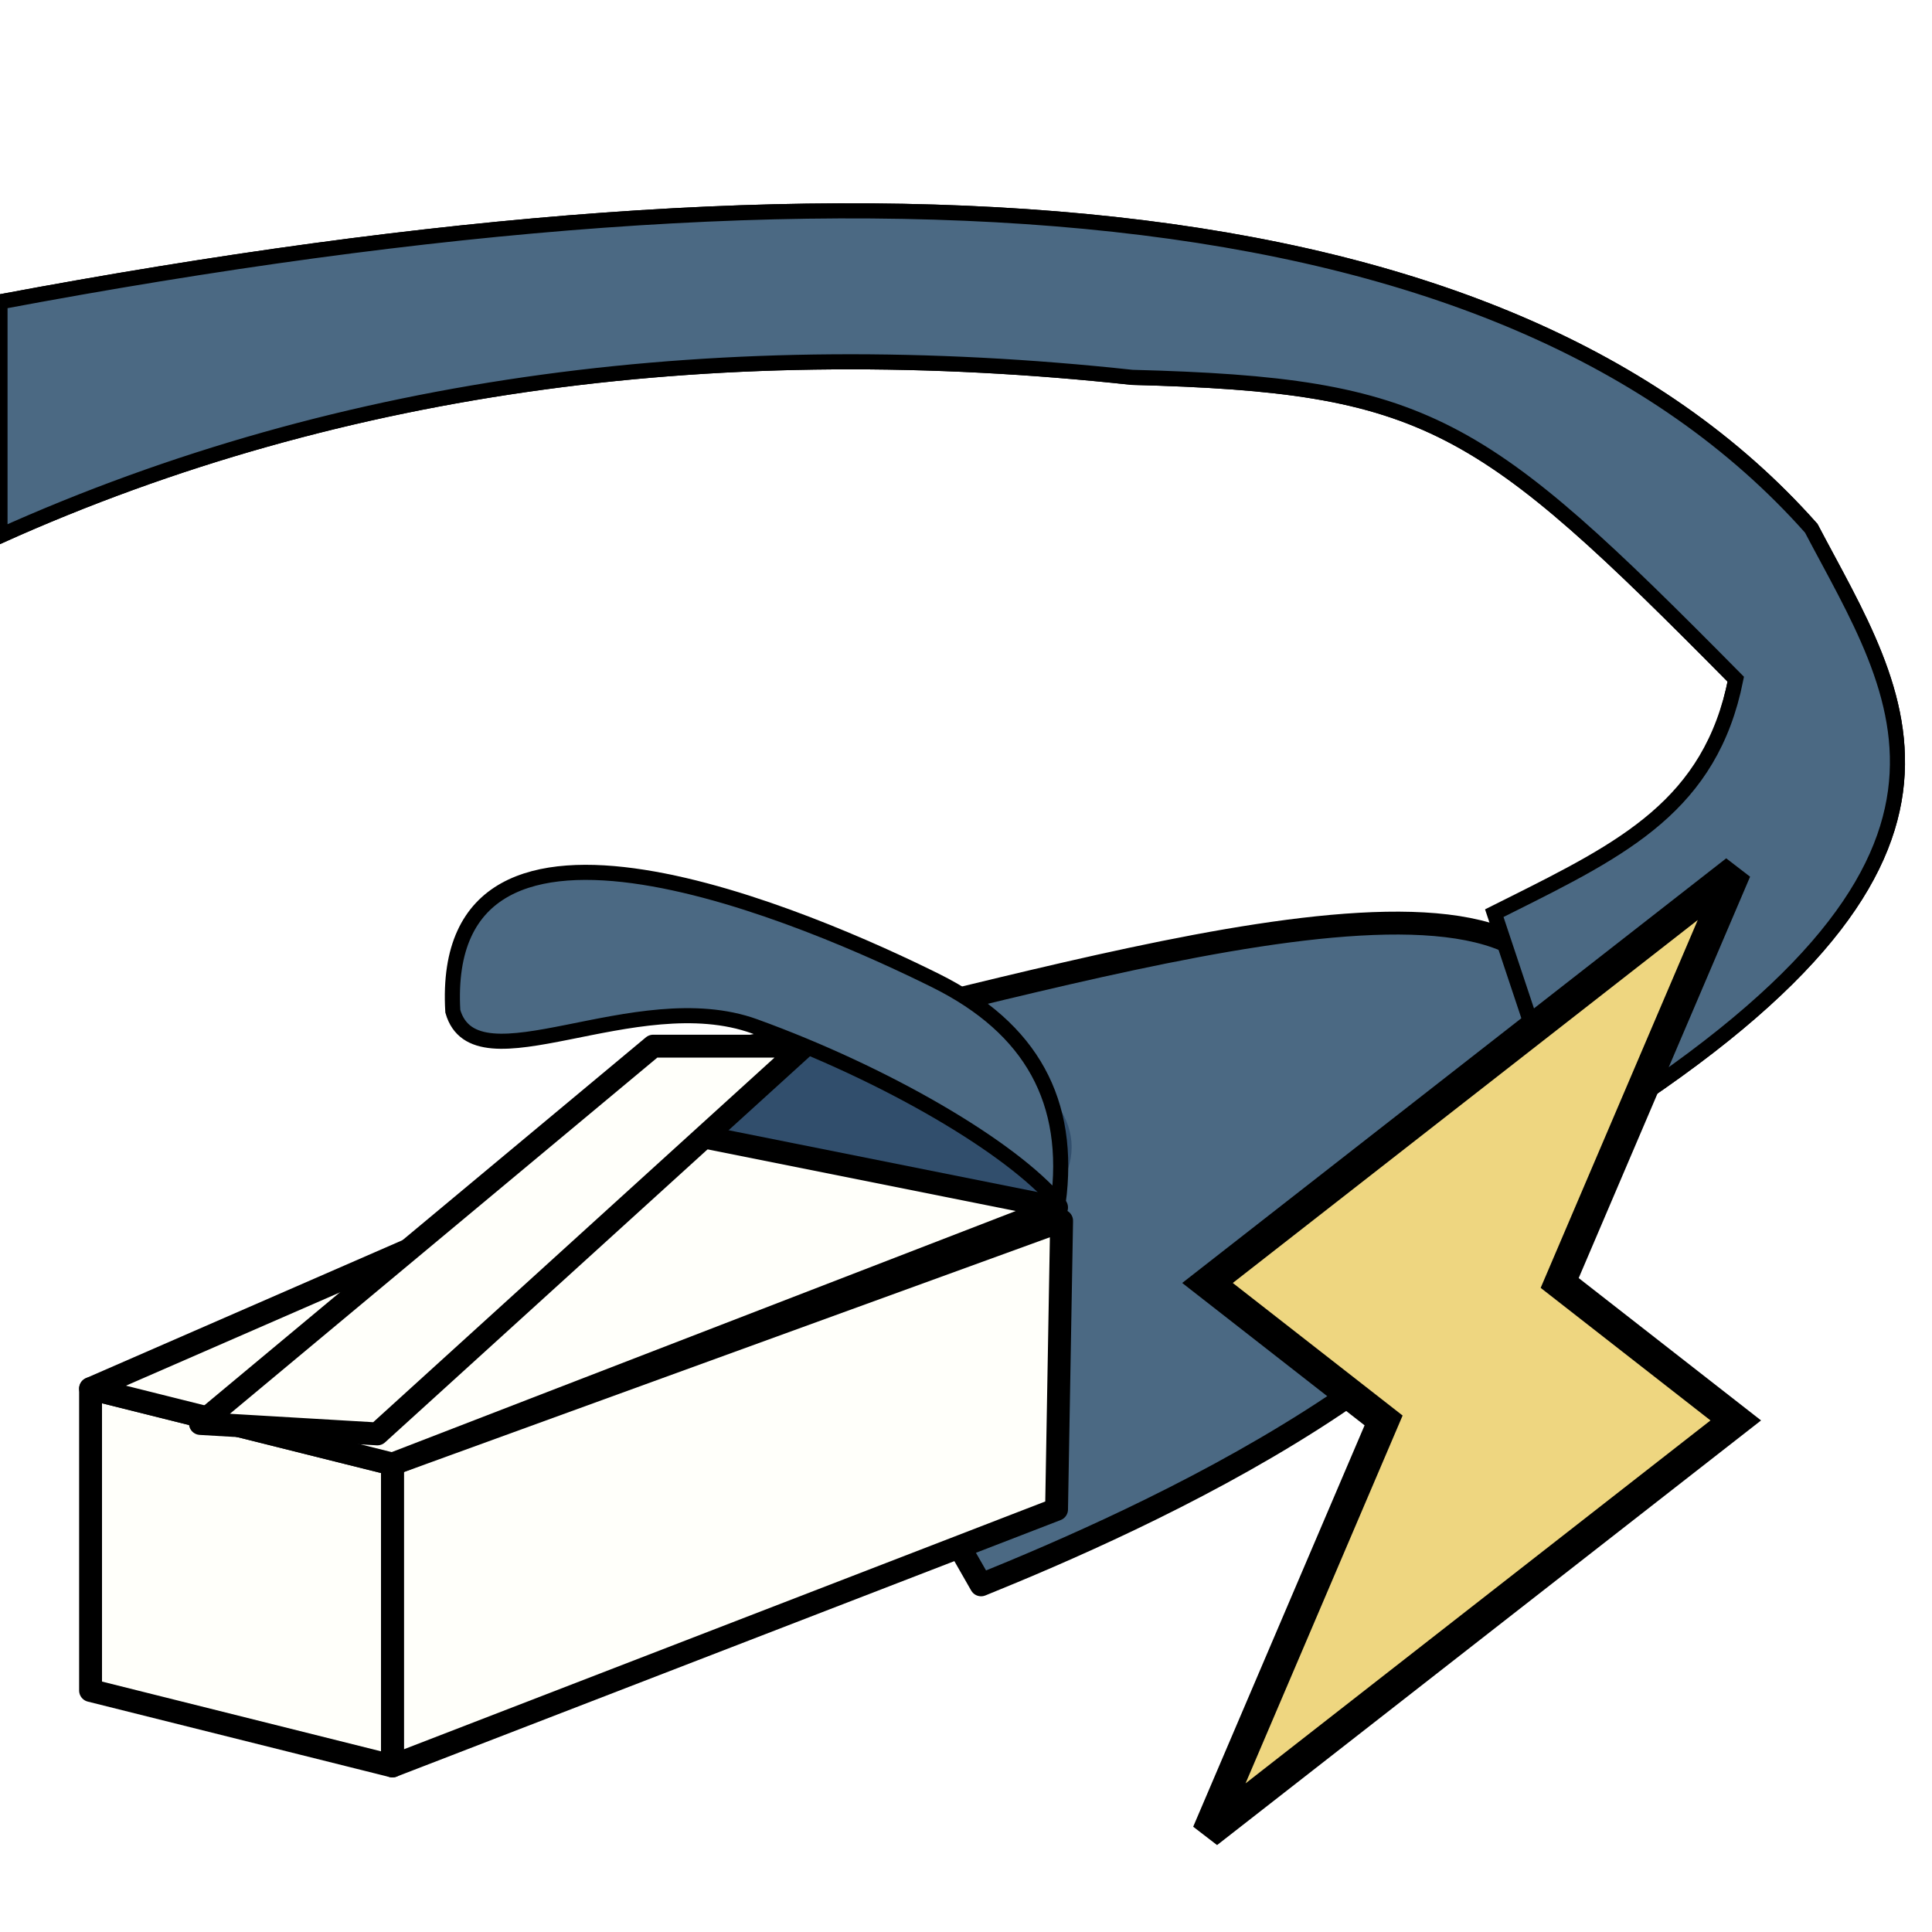
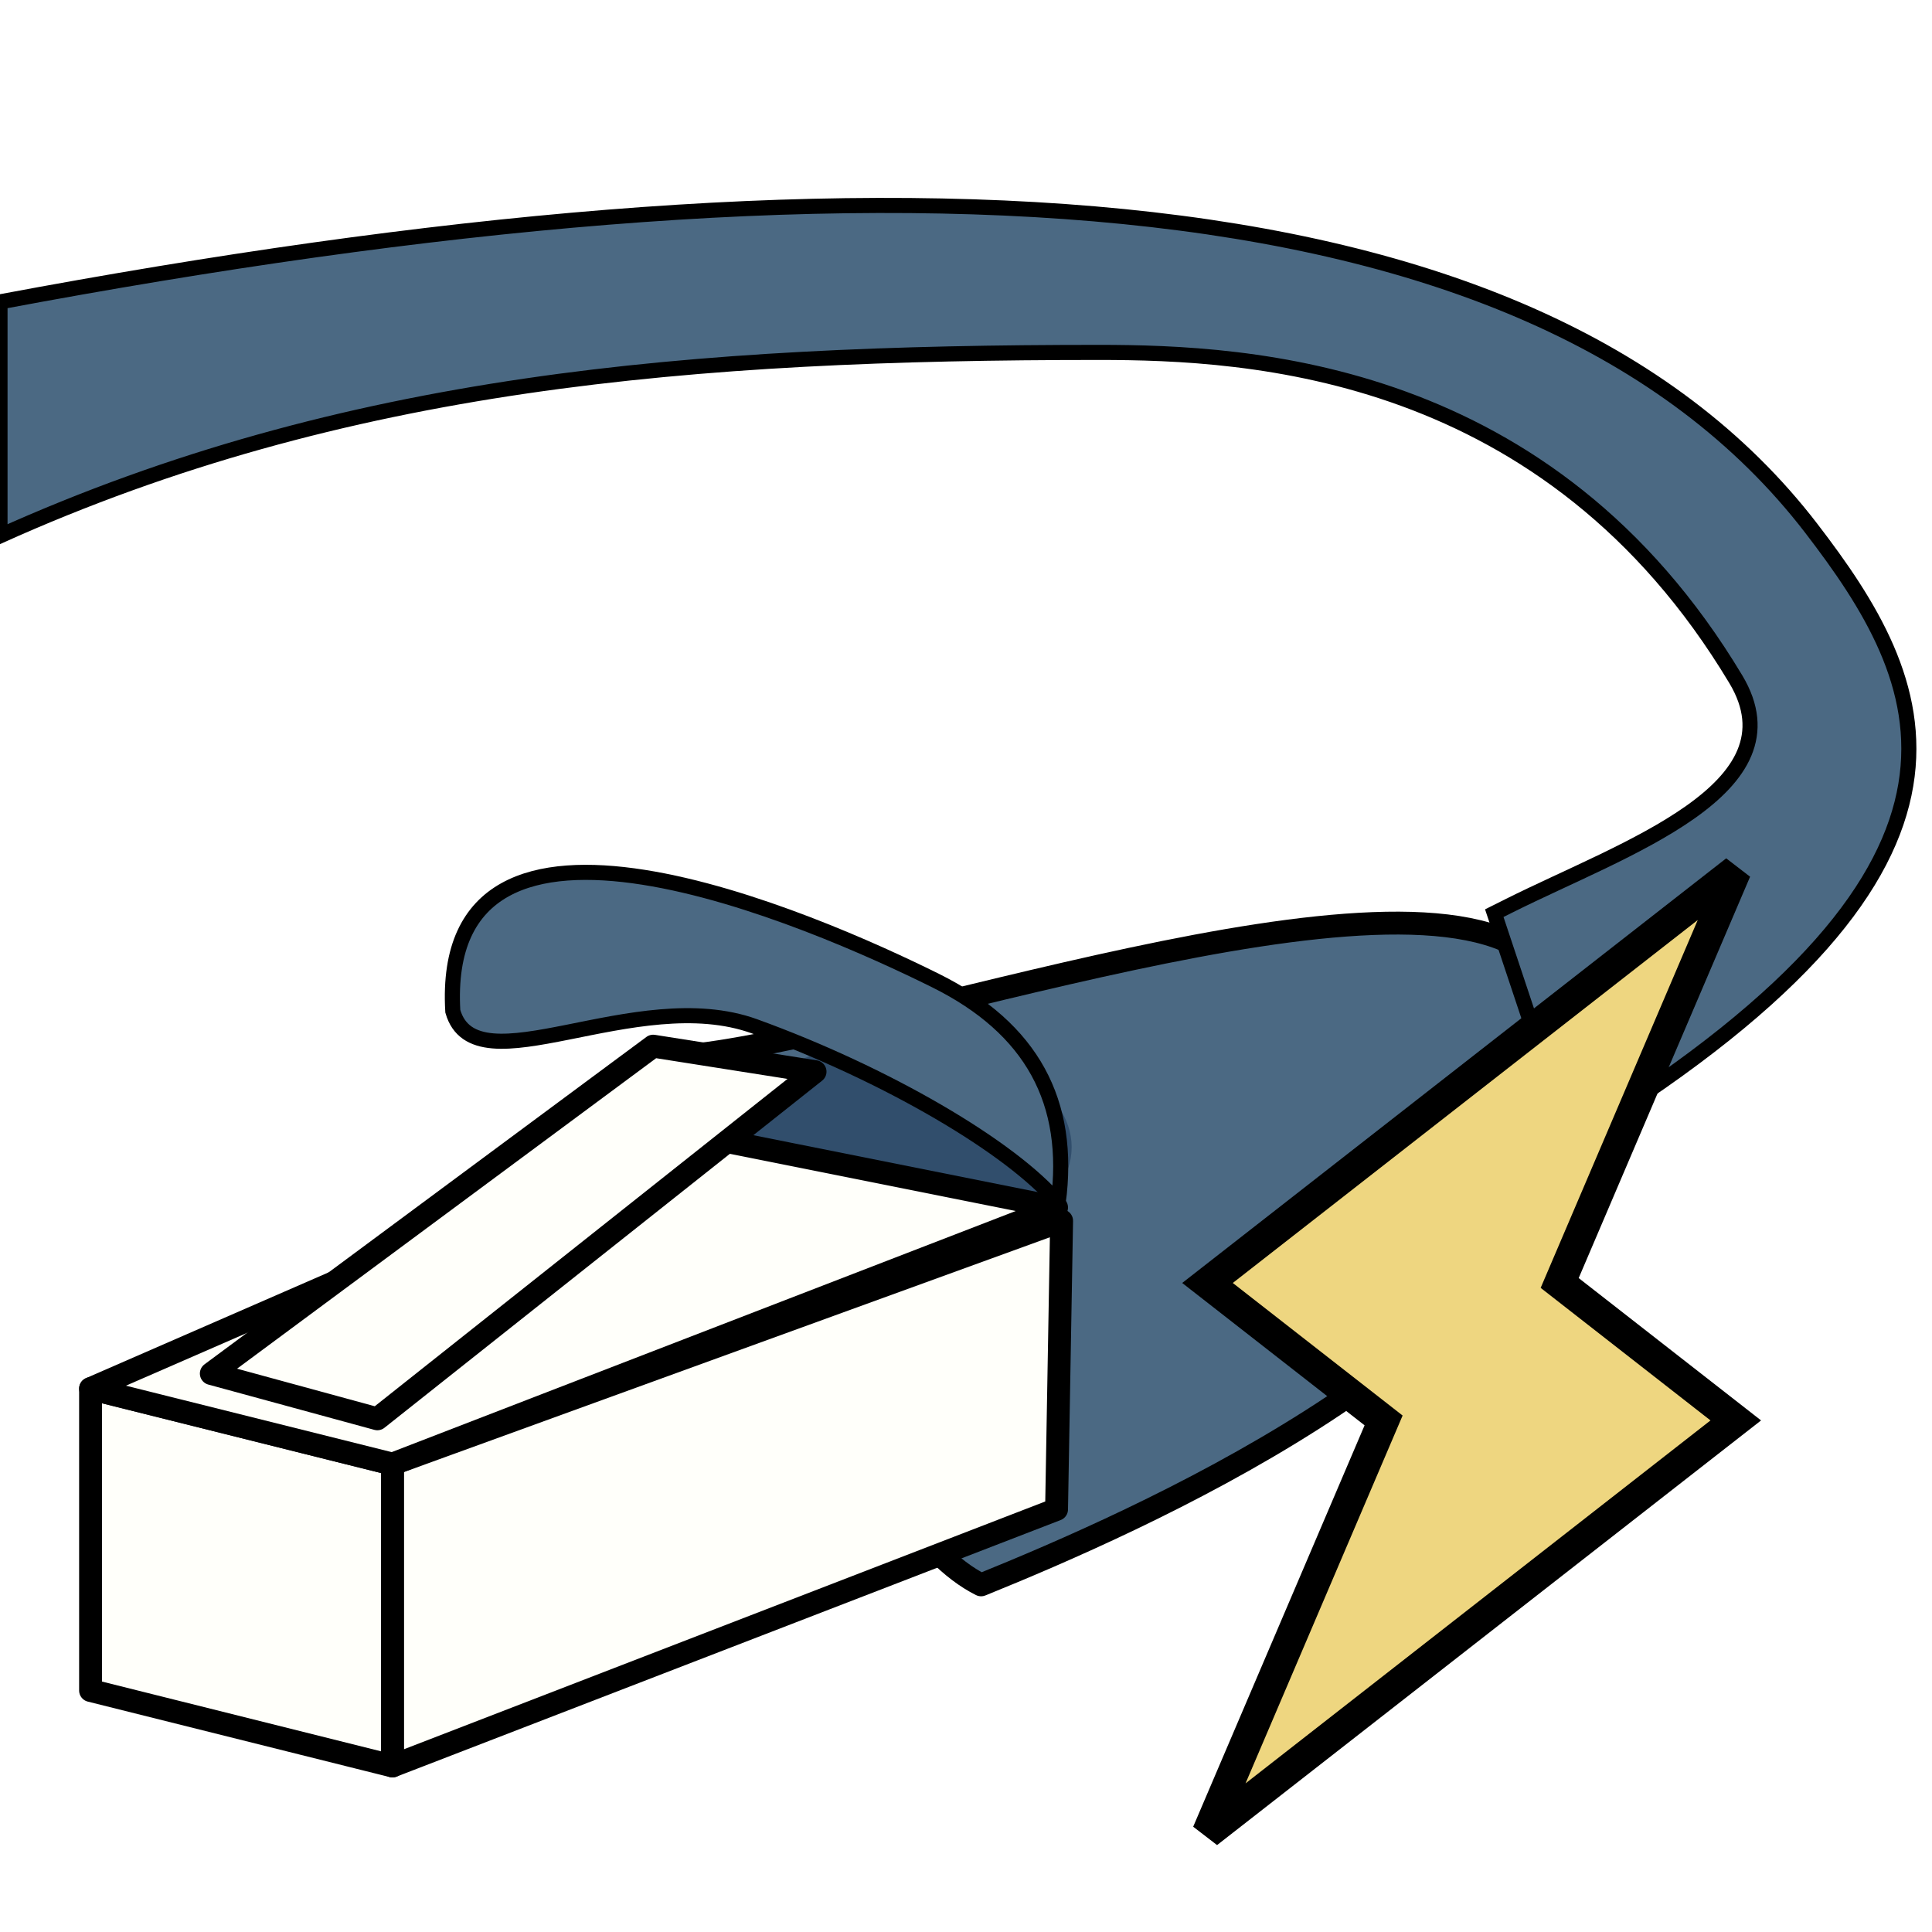
<svg xmlns="http://www.w3.org/2000/svg" width="128.0px" height="128.0px" viewBox="0 0 128.0 128.0" version="1.1" id="SVGRoot">
  <defs id="defs833" />
  <g id="layer1">
-     <path id="rect850" style="fill:#4b6983;stroke:#000000;stroke-width:1.516;stroke-linecap:round;stroke-linejoin:round;fill-opacity:1" d="m 101.665,63.461 2.445,11.748 C 100,90 75.362,100.801 65,105 L 45,70 c 13.145,-1.075 47.902,-13.99 56.665,-6.539 z" />
+     <path id="rect850" style="fill:#4b6983;fill-opacity:1;stroke:#000000;stroke-width:1.516;stroke-linecap:round;stroke-linejoin:round" d="m 101.665,63.461 2.445,11.748 C 100,90 75.362,100.801 65,105 57,101 51.667,81.667 45,70 58.145,68.925 92.902,56.01 101.665,63.461 Z" />
    <path id="rect840" style="fill:#fffffa;fill-opacity:1;stroke:#000000;stroke-width:1.516;stroke-linecap:round;stroke-linejoin:round;stroke-miterlimit:4;stroke-dasharray:none;stroke-opacity:1" transform="rotate(-20.79657)" d="m -10.134,99.911 47.169,0.674 -7.101,17.753 -47.169,0.27 z" />
    <path id="rect843" style="fill:#fffffa;fill-opacity:1;stroke:#000000;stroke-width:1.516;stroke-linecap:round;stroke-linejoin:round;stroke-miterlimit:4;stroke-dasharray:none;stroke-opacity:1" d="m 6,92 20,5 v 20 L 6,112 Z" />
    <ellipse style="fill:#314e6c;stroke:none;stroke-width:1.516;stroke-linecap:round;stroke-linejoin:round;fill-opacity:1" id="path848" cx="59.5" cy="76" rx="11.5" ry="7" />
    <path id="rect846" style="fill:#fffffa;fill-opacity:1;stroke:#000000;stroke-width:1.516;stroke-linecap:round;stroke-linejoin:round;stroke-miterlimit:4;stroke-dasharray:none;stroke-opacity:1" d="M 6,92 45,75 70,80 26,97 Z" />
-     <path id="path856" style="fill:none;fill-opacity:1;stroke:#000000;stroke-width:1px;stroke-linecap:butt;stroke-linejoin:miter;stroke-opacity:1" d="M 0,20 V 35.5 C 22.808,25.237 48.161,22.101 75,25 c 19.642,0.517 23.058,2.859 40,20 -1.667,8.335 -6.669,13.333 -15,15 v 0 M 0,20 c 57.204,-10.735 99.635,-7.959 120,15 5.881,11.205 13.998,21.972 -15,40 v 0" />
-     <path id="path862" style="fill:#4b6983;fill-opacity:1;stroke:#000000;stroke-width:1px;stroke-linecap:butt;stroke-linejoin:miter;stroke-opacity:1" d="M 0,20 V 35.5 C 22.808,25.237 48.161,22.101 75,25 c 19.642,0.517 23.058,2.859 40,20 -1.667,8.335 -7.401,11.2 -15,15 l -1,0.5 5,15 1,-0.5 C 133.998,56.972 125.881,46.205 120,35 99.635,12.041 57.204,9.265 0,20" />
-     <path id="rect849" style="fill:#fffffa;fill-opacity:1;stroke:#000000;stroke-width:1.516;stroke-linecap:round;stroke-linejoin:round;stroke-miterlimit:4;stroke-dasharray:none;stroke-opacity:1" d="m 43.276,69.31 10,10e-7 L 25,95 13.276,94.31 Z" />
+     <path id="path862" style="fill:#4b6983;fill-opacity:1;stroke:#000000;stroke-width:1px;stroke-linecap:butt;stroke-linejoin:miter;stroke-opacity:1" d="M 0,20 V 35.5 C 22.808,25.237 45.805,23.348 72.8,23.348 c 10,0 29.807,0.982 42.2,21.652 4.371,7.29 -7.401,11.2 -15,15 l -1,0.5 5,15 1,-0.5 C 133.998,56.972 127.709,45.035 120,35 101.303,10.663 57.204,9.265 0,20" />
+     <path id="rect849" style="fill:#fffffa;fill-opacity:1;stroke:#000000;stroke-width:1.516;stroke-linecap:round;stroke-linejoin:round;stroke-miterlimit:4;stroke-dasharray:none;stroke-opacity:1" d="M 43.276,69.31 54,71 25,94 14,91 Z" />
    <path style="fill:#4b6983;fill-opacity:1;stroke:#000000;stroke-width:1px;stroke-linecap:butt;stroke-linejoin:miter;stroke-opacity:1" d="M 61.982,64.965 C 54,61 29,50 30,67 c 1.501,5.231 12.105,-1.862 20,1 8.668,3.142 17,8 20.107,11.697 C 71,73 68.358,68.132 61.982,64.965 Z" id="path853" />
    <path style="fill:#eed680;fill-opacity:1;stroke:#000000;stroke-width:2.062px;stroke-linecap:butt;stroke-linejoin:miter;stroke-opacity:1" d="M 115,57.679 80,85 91.667,94.107 80,121.429 115,94.107 103.333,85 Z" id="path852" />
  </g>
</svg>
